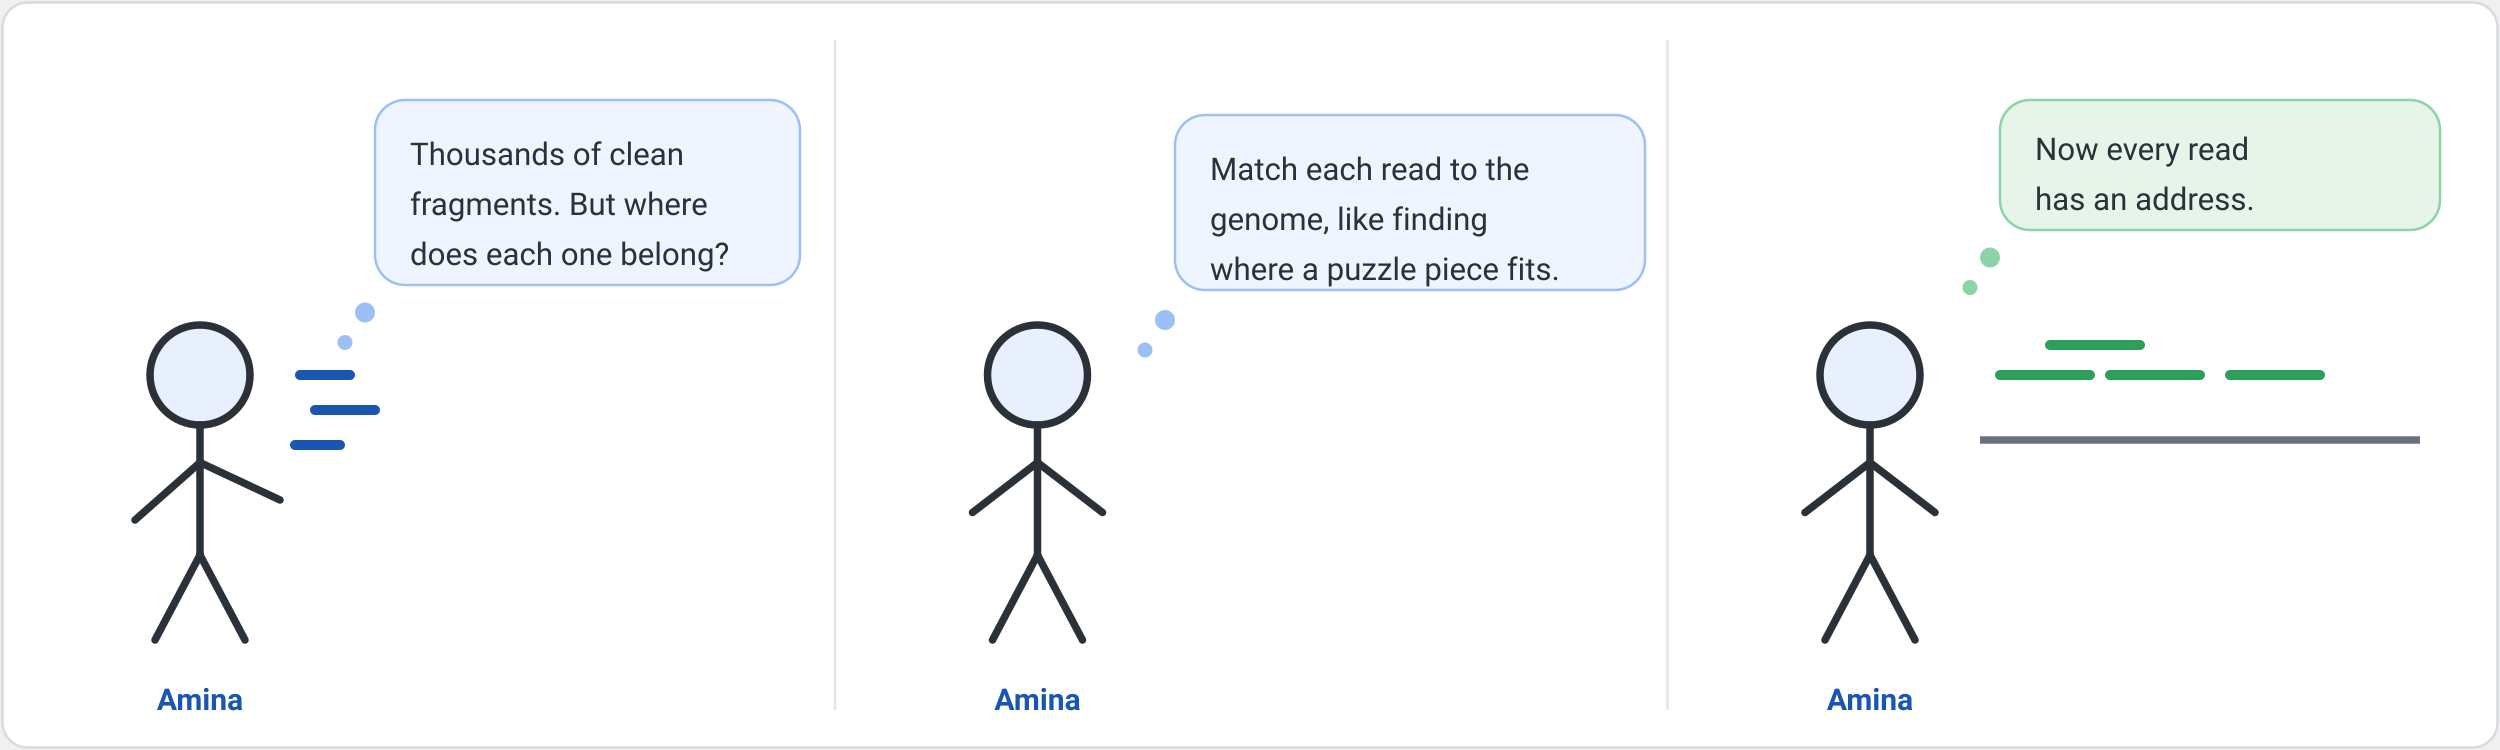
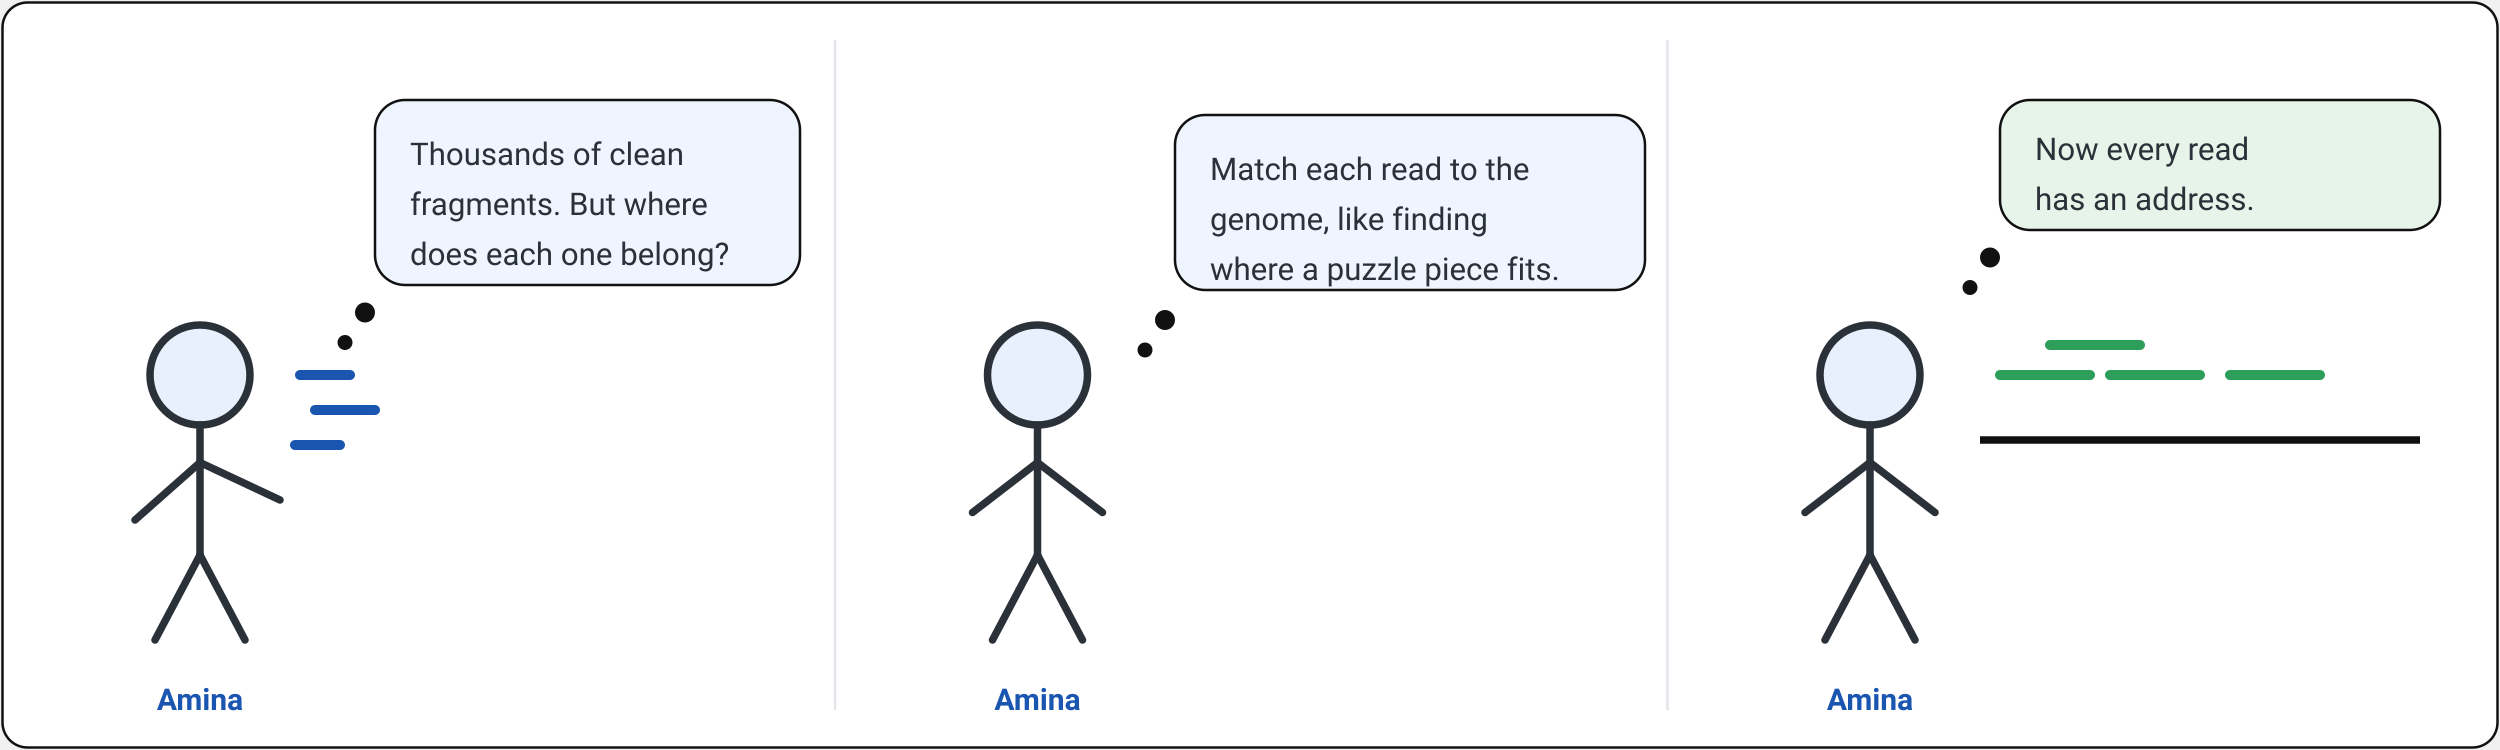
<svg xmlns="http://www.w3.org/2000/svg" viewBox="0 0 1000 300" font-family="-apple-system, Segoe UI, Roboto, Helvetica, Arial, sans-serif" role="img" aria-label="Three-panel stick-figure comic. Amina holds thousands of clean read fragments but does not know where they belong. She lines them up against the reference genome to find where each one fits. In the last panel every read has found its place on the genome.">
-   <rect x="1" y="1" width="998" height="298" rx="10" fill="#ffffff" stroke="#d5dbe2" />
+   <rect x="1" y="1" width="998" height="298" rx="10" fill="#ffffff" stroke="#111111" />
  <line x1="334" y1="16" x2="334" y2="284" stroke="#e2e6ea" />
  <line x1="667" y1="16" x2="667" y2="284" stroke="#e2e6ea" />
  <g stroke="#2b3138" stroke-width="3" fill="none" stroke-linecap="round">
    <circle cx="80" cy="150" r="20" fill="#e8f0fe" />
    <line x1="80" y1="170" x2="80" y2="222" />
    <line x1="80" y1="185" x2="54" y2="208" />
    <line x1="80" y1="185" x2="112" y2="200" />
    <line x1="80" y1="222" x2="62" y2="256" />
    <line x1="80" y1="222" x2="98" y2="256" />
  </g>
  <g stroke="#1a56b0" stroke-width="4" stroke-linecap="round">
    <line x1="120" y1="150" x2="140" y2="150" />
    <line x1="126" y1="164" x2="150" y2="164" />
    <line x1="118" y1="178" x2="136" y2="178" />
  </g>
  <text x="80" y="284" text-anchor="middle" font-size="12" font-weight="700" fill="#1a56b0">Amina</text>
  <g>
-     <rect x="150" y="40" width="170" height="74" rx="12" fill="#eef5ff" stroke="#9cc0f5" />
-     <circle cx="146" cy="125" r="4" fill="#9cc0f5" />
-     <circle cx="138" cy="137" r="3" fill="#9cc0f5" />
+     <rect x="150" y="40" width="170" height="74" rx="12" fill="#eef5ff" stroke="#111111" />
+     <circle cx="146" cy="125" r="4" fill="#111111" />
+     <circle cx="138" cy="137" r="3" fill="#111111" />
    <text x="164" y="66" font-size="12.5" fill="#2b3138">Thousands of clean</text>
    <text x="164" y="86" font-size="12.5" fill="#2b3138">fragments. But where</text>
    <text x="164" y="106" font-size="12.5" fill="#2b3138">does each one belong?</text>
  </g>
  <g stroke="#2b3138" stroke-width="3" fill="none" stroke-linecap="round">
    <circle cx="415" cy="150" r="20" fill="#e8f0fe" />
    <line x1="415" y1="170" x2="415" y2="222" />
    <line x1="415" y1="185" x2="389" y2="205" />
    <line x1="415" y1="185" x2="441" y2="205" />
    <line x1="415" y1="222" x2="397" y2="256" />
    <line x1="415" y1="222" x2="433" y2="256" />
  </g>
  <text x="415" y="284" text-anchor="middle" font-size="12" font-weight="700" fill="#1a56b0">Amina</text>
  <g>
-     <rect x="470" y="46" width="188" height="70" rx="12" fill="#eef5ff" stroke="#9cc0f5" />
-     <circle cx="466" cy="128" r="4" fill="#9cc0f5" />
-     <circle cx="458" cy="140" r="3" fill="#9cc0f5" />
+     <rect x="470" y="46" width="188" height="70" rx="12" fill="#eef5ff" stroke="#111111" />
+     <circle cx="466" cy="128" r="4" fill="#111111" />
+     <circle cx="458" cy="140" r="3" fill="#111111" />
    <text x="484" y="72" font-size="12.5" fill="#2b3138">Match each read to the</text>
    <text x="484" y="92" font-size="12.5" fill="#2b3138">genome, like finding</text>
    <text x="484" y="112" font-size="12.5" fill="#2b3138">where a puzzle piece fits.</text>
  </g>
  <g stroke="#2b3138" stroke-width="3" fill="none" stroke-linecap="round">
    <circle cx="748" cy="150" r="20" fill="#e8f0fe" />
    <line x1="748" y1="170" x2="748" y2="222" />
    <line x1="748" y1="185" x2="722" y2="205" />
    <line x1="748" y1="185" x2="774" y2="205" />
    <line x1="748" y1="222" x2="730" y2="256" />
    <line x1="748" y1="222" x2="766" y2="256" />
  </g>
  <g>
-     <line x1="792" y1="176" x2="968" y2="176" stroke="#6b7280" stroke-width="3" />
+     <line x1="792" y1="176" x2="968" y2="176" stroke="#111111" stroke-width="3" />
    <g stroke="#2e9e5b" stroke-width="4" stroke-linecap="round">
      <line x1="800" y1="150" x2="836" y2="150" />
      <line x1="844" y1="150" x2="880" y2="150" />
      <line x1="820" y1="138" x2="856" y2="138" />
      <line x1="892" y1="150" x2="928" y2="150" />
    </g>
  </g>
  <text x="748" y="284" text-anchor="middle" font-size="12" font-weight="700" fill="#1a56b0">Amina</text>
  <g>
-     <rect x="800" y="40" width="176" height="52" rx="12" fill="#e6f4ea" stroke="#8bd4a6" />
-     <circle cx="796" cy="103" r="4" fill="#8bd4a6" />
-     <circle cx="788" cy="115" r="3" fill="#8bd4a6" />
+     <rect x="800" y="40" width="176" height="52" rx="12" fill="#e6f4ea" stroke="#111111" />
+     <circle cx="796" cy="103" r="4" fill="#111111" />
+     <circle cx="788" cy="115" r="3" fill="#111111" />
    <text x="814" y="64" font-size="12.5" fill="#2b3138">Now every read</text>
    <text x="814" y="84" font-size="12.5" fill="#2b3138">has an address.</text>
  </g>
</svg>
